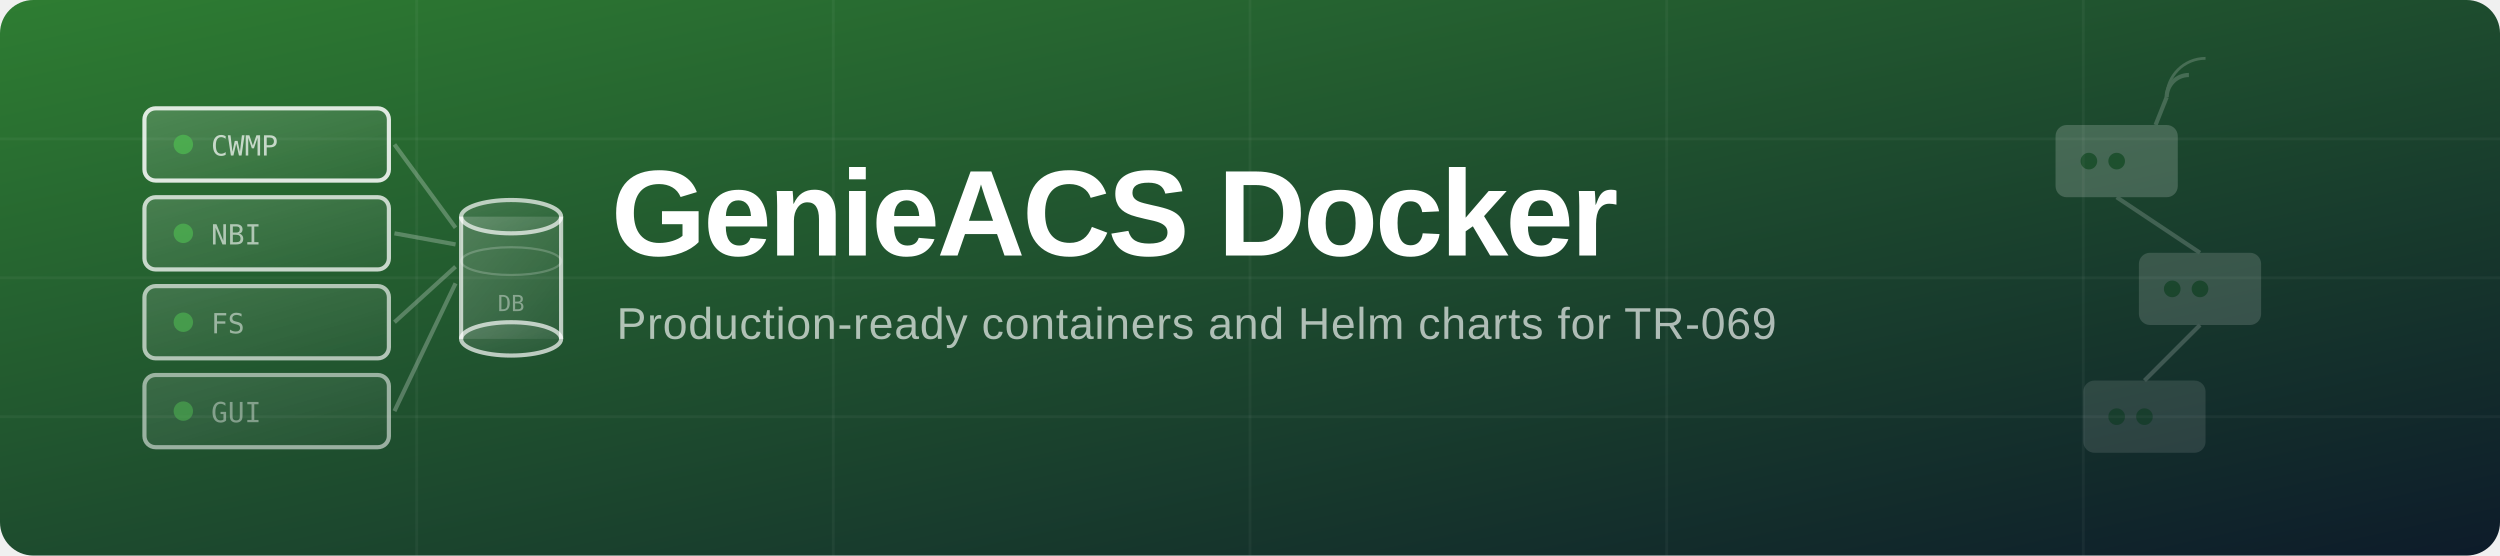
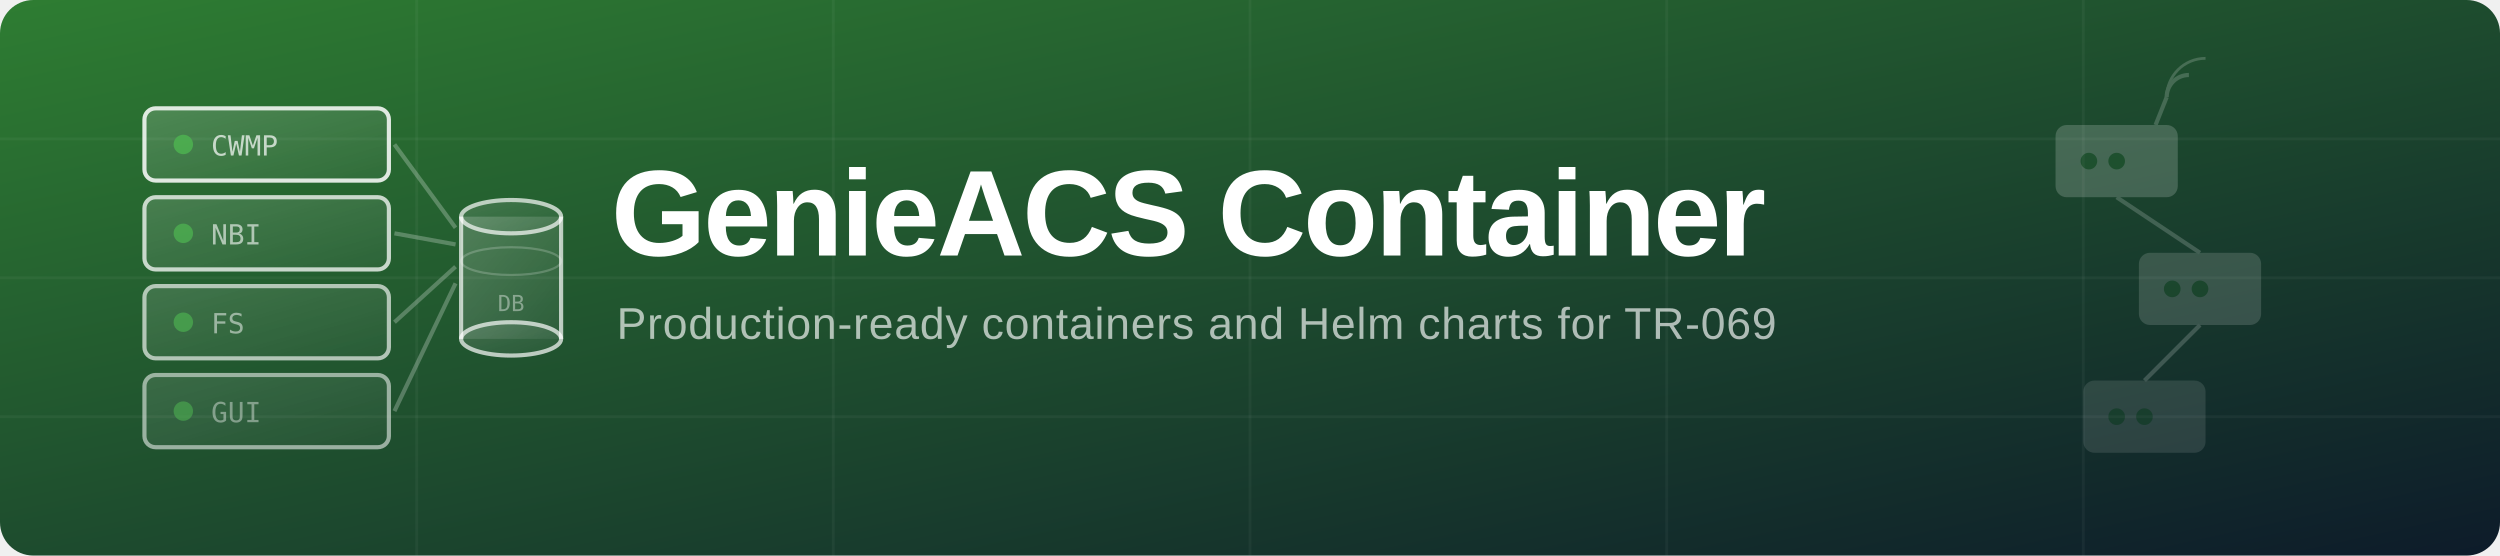
<svg xmlns="http://www.w3.org/2000/svg" viewBox="0 0 900 200" width="900" height="200">
  <defs>
    <linearGradient id="bg" x1="0%" y1="0%" x2="100%" y2="100%">
      <stop offset="0%" stop-color="#2E7D32" />
      <stop offset="100%" stop-color="#0D1B2A" />
    </linearGradient>
    <linearGradient id="glow" x1="0%" y1="0%" x2="100%" y2="100%">
      <stop offset="0%" stop-color="#ffffff" stop-opacity="0.2" />
      <stop offset="100%" stop-color="#ffffff" stop-opacity="0.05" />
    </linearGradient>
  </defs>
  <rect width="900" height="200" rx="12" fill="url(#bg)" />
  <g stroke="#ffffff" stroke-opacity="0.04" stroke-width="1">
    <line x1="0" y1="50" x2="900" y2="50" />
    <line x1="0" y1="100" x2="900" y2="100" />
    <line x1="0" y1="150" x2="900" y2="150" />
    <line x1="150" y1="0" x2="150" y2="200" />
    <line x1="300" y1="0" x2="300" y2="200" />
    <line x1="450" y1="0" x2="450" y2="200" />
    <line x1="600" y1="0" x2="600" y2="200" />
    <line x1="750" y1="0" x2="750" y2="200" />
  </g>
  <g transform="translate(52, 0)">
    <line x1="90" y1="52" x2="112" y2="82" stroke="#ffffff" stroke-width="1.5" opacity="0.25" />
    <line x1="90" y1="84" x2="112" y2="88" stroke="#ffffff" stroke-width="1.5" opacity="0.25" />
    <line x1="90" y1="116" x2="112" y2="96" stroke="#ffffff" stroke-width="1.5" opacity="0.25" />
    <line x1="90" y1="148" x2="112" y2="102" stroke="#ffffff" stroke-width="1.5" opacity="0.25" />
    <rect x="0" y="39" width="88" height="26" rx="4" fill="url(#glow)" stroke="#ffffff" stroke-width="1.5" opacity="0.85" />
    <circle cx="14" cy="52" r="3.5" fill="#4CAF50" opacity="0.9" />
    <text x="24" y="56" font-family="monospace" font-size="10" fill="#ffffff" opacity="0.7">CWMP</text>
    <rect x="0" y="71" width="88" height="26" rx="4" fill="url(#glow)" stroke="#ffffff" stroke-width="1.5" opacity="0.75" />
    <circle cx="14" cy="84" r="3.5" fill="#4CAF50" opacity="0.8" />
    <text x="24" y="88" font-family="monospace" font-size="10" fill="#ffffff" opacity="0.6">NBI</text>
    <rect x="0" y="103" width="88" height="26" rx="4" fill="url(#glow)" stroke="#ffffff" stroke-width="1.5" opacity="0.65" />
    <circle cx="14" cy="116" r="3.5" fill="#4CAF50" opacity="0.7" />
    <text x="24" y="120" font-family="monospace" font-size="10" fill="#ffffff" opacity="0.5">FS</text>
    <rect x="0" y="135" width="88" height="26" rx="4" fill="url(#glow)" stroke="#ffffff" stroke-width="1.5" opacity="0.55" />
    <circle cx="14" cy="148" r="3.5" fill="#4CAF50" opacity="0.6" />
    <text x="24" y="152" font-family="monospace" font-size="10" fill="#ffffff" opacity="0.4">GUI</text>
    <g transform="translate(114, 72)">
      <ellipse cx="18" cy="6" rx="18" ry="6" fill="url(#glow)" stroke="#ffffff" stroke-width="1.5" opacity="0.7" />
      <rect x="0" y="6" width="36" height="44" fill="url(#glow)" stroke="none" />
      <line x1="0" y1="6" x2="0" y2="50" stroke="#ffffff" stroke-width="1.5" opacity="0.7" />
      <line x1="36" y1="6" x2="36" y2="50" stroke="#ffffff" stroke-width="1.5" opacity="0.7" />
      <ellipse cx="18" cy="50" rx="18" ry="6" fill="url(#glow)" stroke="#ffffff" stroke-width="1.5" opacity="0.7" />
      <ellipse cx="18" cy="22" rx="18" ry="5" fill="none" stroke="#ffffff" stroke-width="0.8" opacity="0.2" />
      <text x="18" y="40" text-anchor="middle" font-family="monospace" font-size="8" fill="#ffffff" opacity="0.4">DB</text>
    </g>
  </g>
  <text x="220" y="92" font-family="'Segoe UI', 'Helvetica Neue', Arial, sans-serif" font-size="44" font-weight="700" fill="#ffffff" letter-spacing="-1">
-     GenieACS Docker
+     GenieACS Container
  </text>
  <text x="222" y="122" font-family="'Segoe UI', 'Helvetica Neue', Arial, sans-serif" font-size="16" fill="#ffffff" opacity="0.65" letter-spacing="0.3">
    Production-ready containers and Helm charts for TR-069
  </text>
  <g transform="translate(740, 35)" opacity="0.18">
    <rect x="0" y="10" width="44" height="26" rx="4" fill="#ffffff" />
    <circle cx="12" cy="23" r="3" fill="#2E7D32" />
    <circle cx="22" cy="23" r="3" fill="#2E7D32" />
    <line x1="36" y1="10" x2="40" y2="0" stroke="#ffffff" stroke-width="1.5" />
    <path d="M40,0 A8,8 0 0,1 48,-8" fill="none" stroke="#ffffff" stroke-width="1.5" />
    <path d="M40,0 A14,14 0 0,1 54,-14" fill="none" stroke="#ffffff" stroke-width="1" />
    <rect x="30" y="56" width="44" height="26" rx="4" fill="#ffffff" opacity="0.8" />
    <circle cx="42" cy="69" r="3" fill="#2E7D32" />
    <circle cx="52" cy="69" r="3" fill="#2E7D32" />
    <rect x="10" y="102" width="44" height="26" rx="4" fill="#ffffff" opacity="0.6" />
    <circle cx="22" cy="115" r="3" fill="#2E7D32" />
    <circle cx="32" cy="115" r="3" fill="#2E7D32" />
    <line x1="22" y1="36" x2="52" y2="56" stroke="#ffffff" stroke-width="1.5" />
    <line x1="52" y1="82" x2="32" y2="102" stroke="#ffffff" stroke-width="1.5" />
  </g>
</svg>
